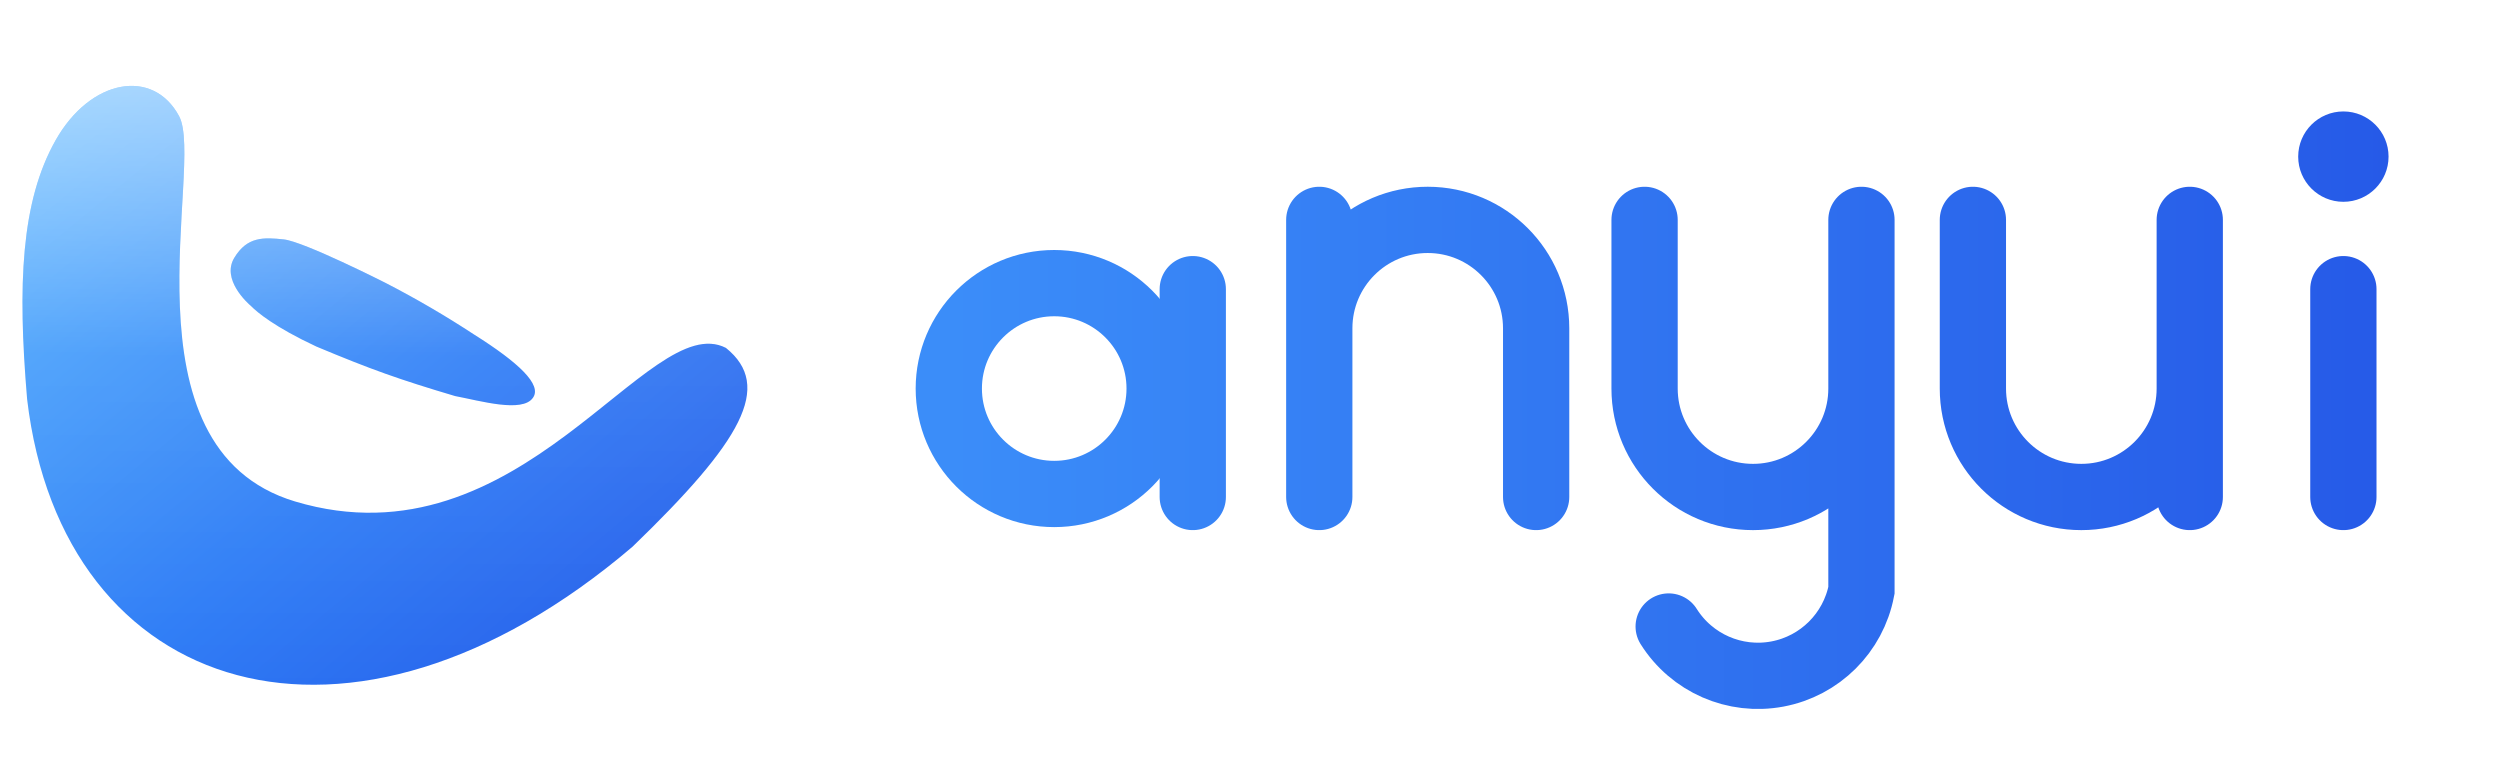
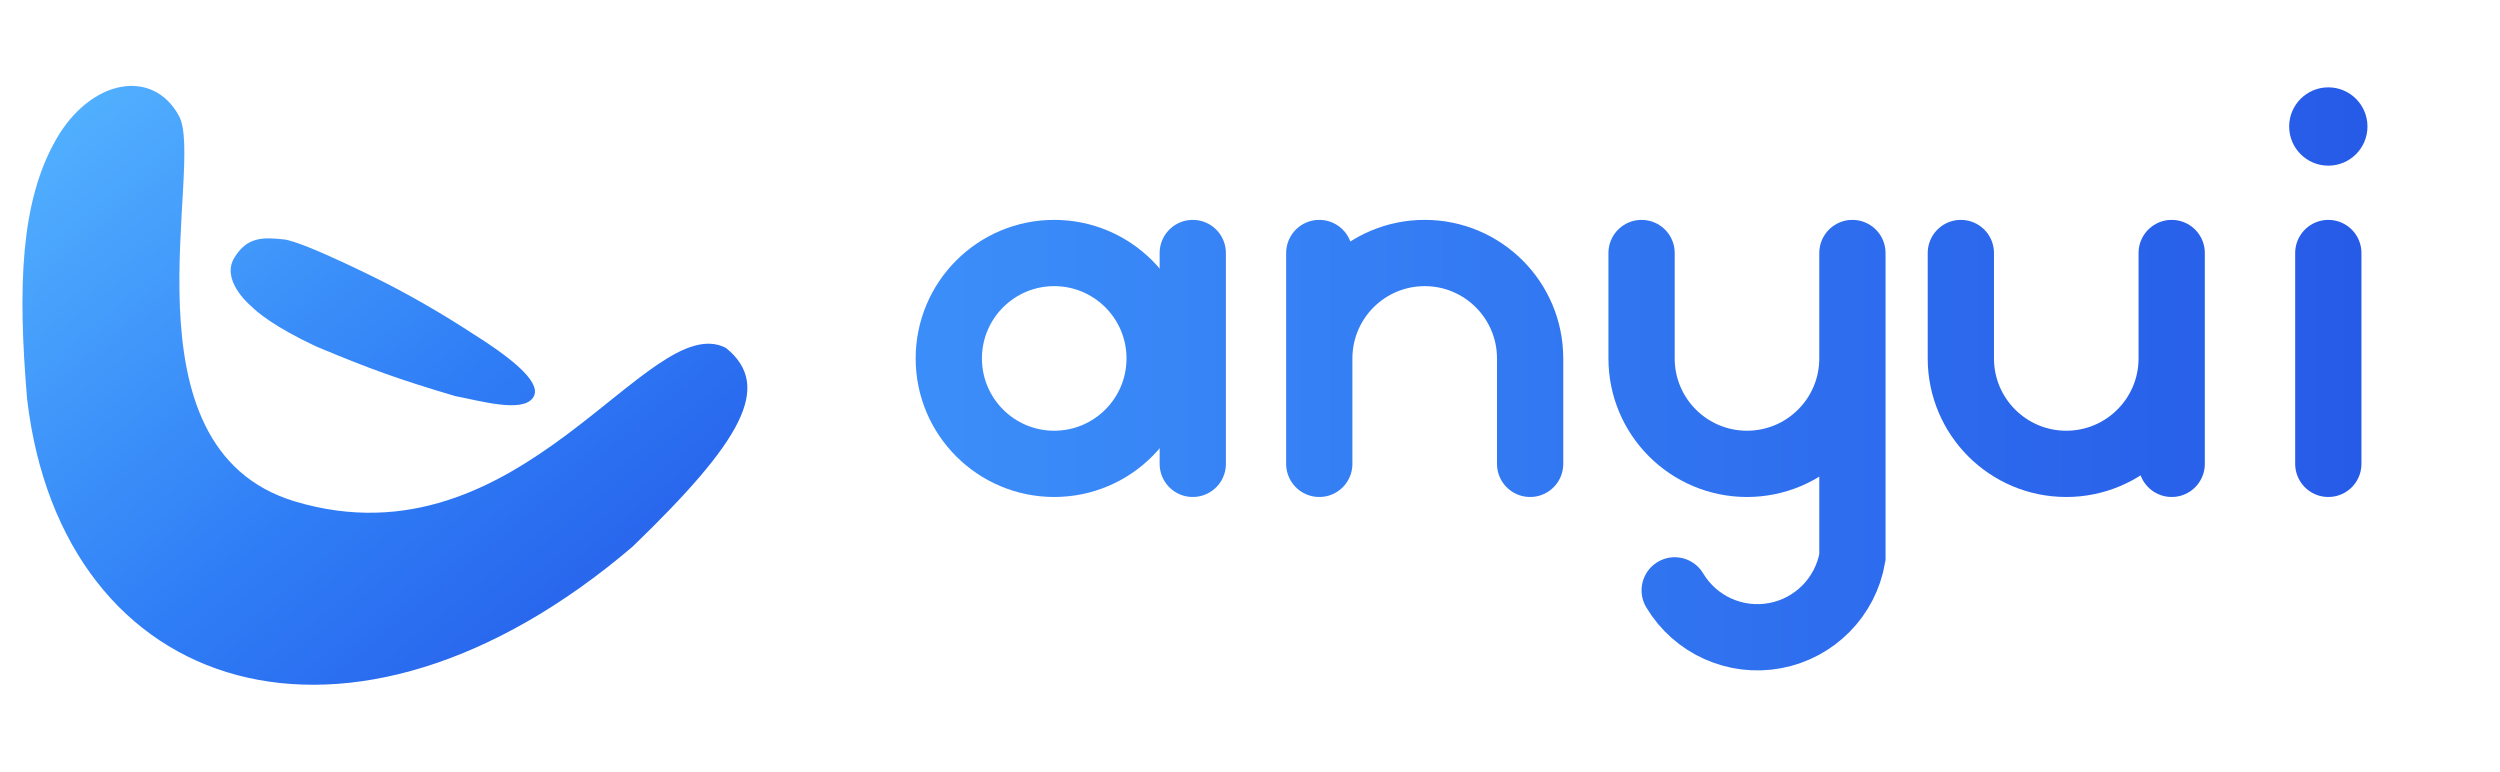
<svg xmlns="http://www.w3.org/2000/svg" viewBox="0 0 1660 512" role="img" aria-label="AnyUI">
  <defs>
    <linearGradient id="brand" x1="0%" y1="0%" x2="100%" y2="100%">
      <stop offset="0%" stop-color="#55b5ff" />
      <stop offset="55%" stop-color="#2f7df6" />
      <stop offset="100%" stop-color="#2456e6" />
    </linearGradient>
-     <linearGradient id="sheen" x1="0%" y1="0%" x2="0%" y2="100%">
-       <stop offset="0%" stop-color="#ffffff" stop-opacity="0.5" />
-       <stop offset="45%" stop-color="#ffffff" stop-opacity="0.08" />
-       <stop offset="100%" stop-color="#ffffff" stop-opacity="0" />
-     </linearGradient>
    <linearGradient id="word" gradientUnits="userSpaceOnUse" x1="630" y1="0" x2="1660" y2="0">
      <stop offset="0%" stop-color="#3b8df9" />
      <stop offset="100%" stop-color="#2456e6" />
    </linearGradient>
  </defs>
-   <g>
-     <path fill="url(#brand)" d="M118.934,77.178C136.155,109.356,77.4,297.533,196,333c150.192,44.915,234.335-128.512,286-102,31.611,25.493,10.5,62-62,132C232.36,523.034,41.307,462.966,18,265c-6.406-75.776-4.113-131.212,19-172S101.712,45,118.934,77.178Zm69.5,81.788c13.388,1.421,67.454,28.819,67.454,28.819a650.051,650.051,0,0,1,58.905,34.341c29.67,18.68,45.308,33.425,39.061,42.022-7.059,10.141-34.909,2.011-51.663-1.166-37.18-11.042-55.574-17.58-92.064-32.854-27.858-12.962-39.754-23.143-43.168-26.665-2.868-2.426-19.973-17.957-11.425-32.223S175.043,157.546,188.43,158.966Z" />
-     <path fill="url(#sheen)" d="M118.934,77.178C136.155,109.356,77.4,297.533,196,333c150.192,44.915,234.335-128.512,286-102,31.611,25.493,10.5,62-62,132C232.36,523.034,41.307,462.966,18,265c-6.406-75.776-4.113-131.212,19-172S101.712,45,118.934,77.178Zm69.5,81.788c13.388,1.421,67.454,28.819,67.454,28.819a650.051,650.051,0,0,1,58.905,34.341c29.67,18.68,45.308,33.425,39.061,42.022-7.059,10.141-34.909,2.011-51.663-1.166-37.18-11.042-55.574-17.58-92.064-32.854-27.858-12.962-39.754-23.143-43.168-26.665-2.868-2.426-19.973-17.957-11.425-32.223S175.043,157.546,188.43,158.966Z" />
+   <path fill="url(#brand)" d="M118.934,77.178C136.155,109.356,77.4,297.533,196,333c150.192,44.915,234.335-128.512,286-102,31.611,25.493,10.5,62-62,132C232.36,523.034,41.307,462.966,18,265c-6.406-75.776-4.113-131.212,19-172S101.712,45,118.934,77.178Zm69.5,81.788c13.388,1.421,67.454,28.819,67.454,28.819a650.051,650.051,0,0,1,58.905,34.341c29.67,18.68,45.308,33.425,39.061,42.022-7.059,10.141-34.909,2.011-51.663-1.166-37.18-11.042-55.574-17.58-92.064-32.854-27.858-12.962-39.754-23.143-43.168-26.665-2.868-2.426-19.973-17.957-11.425-32.223S175.043,157.546,188.43,158.966Z" />
+   <g stroke="url(#word)" stroke-width="44" stroke-linecap="round" fill="none">
+     <circle cx="700" cy="238" r="70" />
+     <path d="M792 168 V308" />
+     <path d="M876 308 V168 M876 238 a70 70 0 0 1 140 0 V308" />
+     <path d="M1090 168 V238 a70 70 0 0 0 140 0 V168 M1230 168 V370 a64 64 0 0 1 -118 22" />
+     <path d="M1302 168 V238 a70 70 0 0 0 140 0 V168 M1442 168 V308" />
+     <path d="M1546 168 V308" />
  </g>
-   <g stroke="url(#word)" stroke-width="44" stroke-linecap="round" fill="none">
-     <circle cx="700" cy="258" r="70" />
-     <path d="M792 192 V330" />
-     <path d="M876 330 V146 M876 218 a72 72 0 0 1 144 0 V330" />
-     <path d="M1092 146 V258 a72 72 0 0 0 144 0 V146 M1236 258 V392 a70 70 0 0 1 -128 24" />
-     <path d="M1310 146 V258 a72 72 0 0 0 144 0 V146 M1454 258 V330" />
-     <path d="M1556 192 L1556 330" />
-   </g>
-   <circle cx="1556" cy="104" r="30" fill="url(#word)" />
+   <circle cx="1546" cy="84" r="26" fill="url(#word)" />
</svg>
